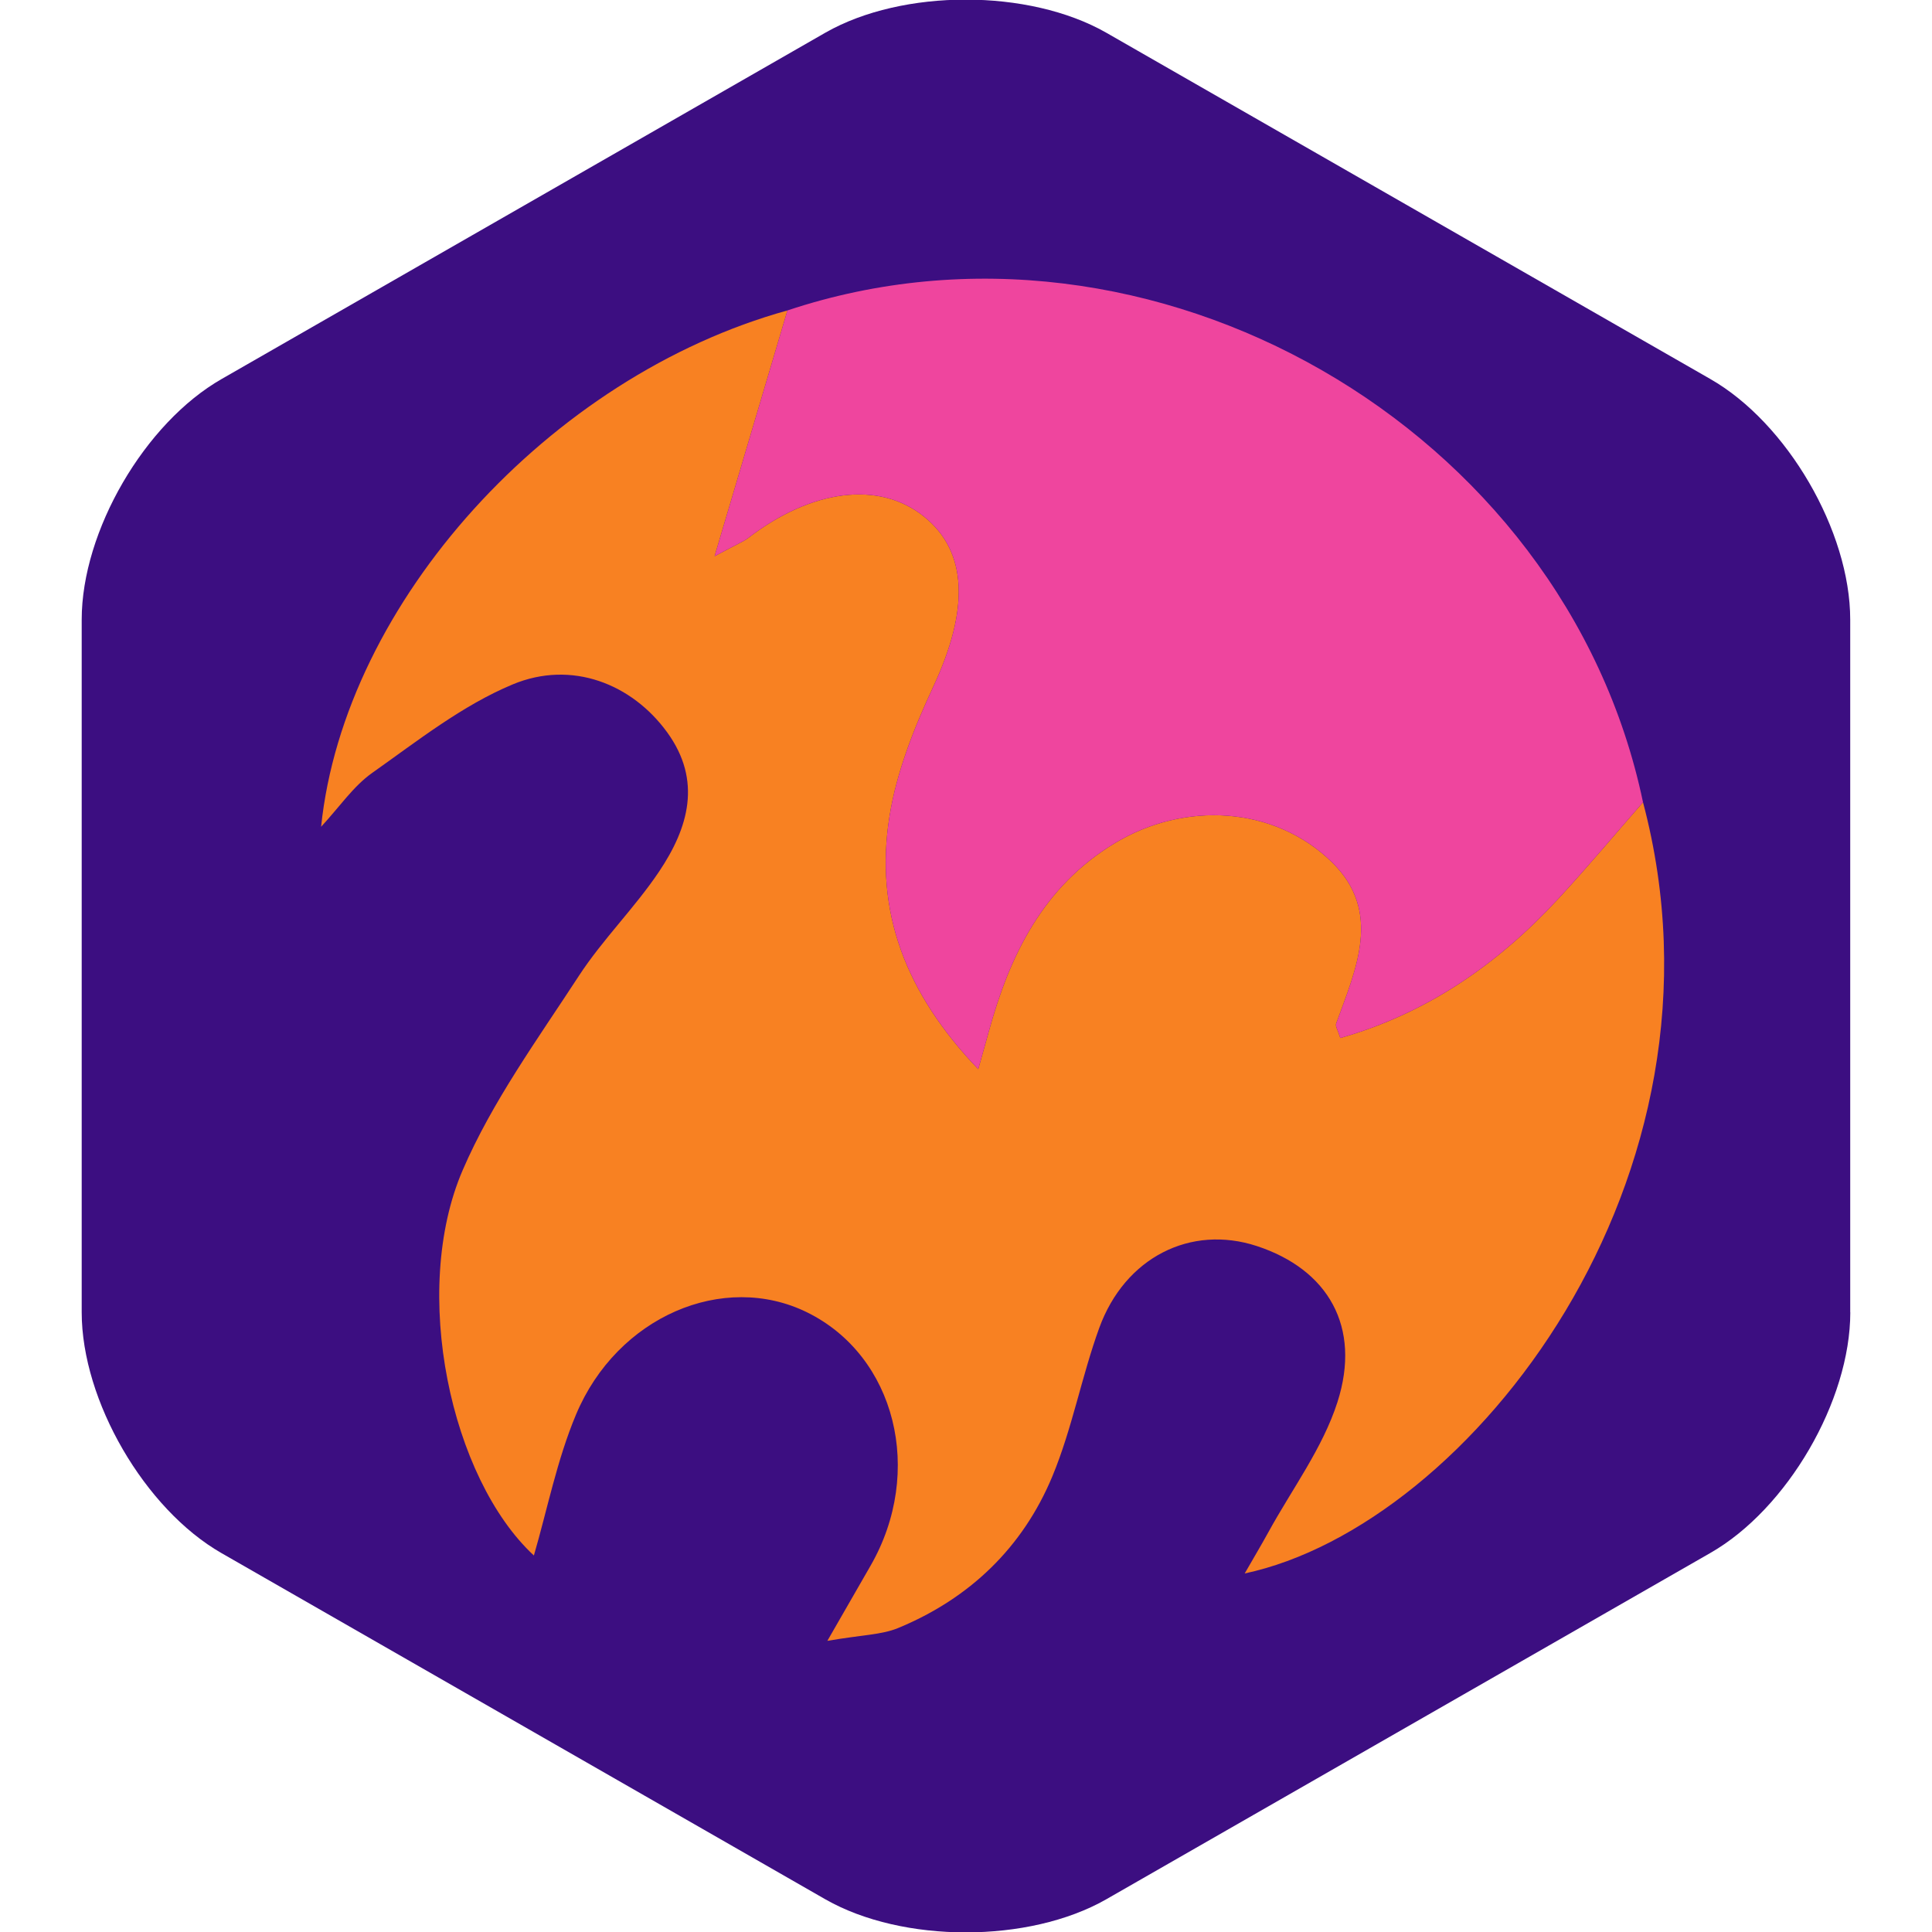
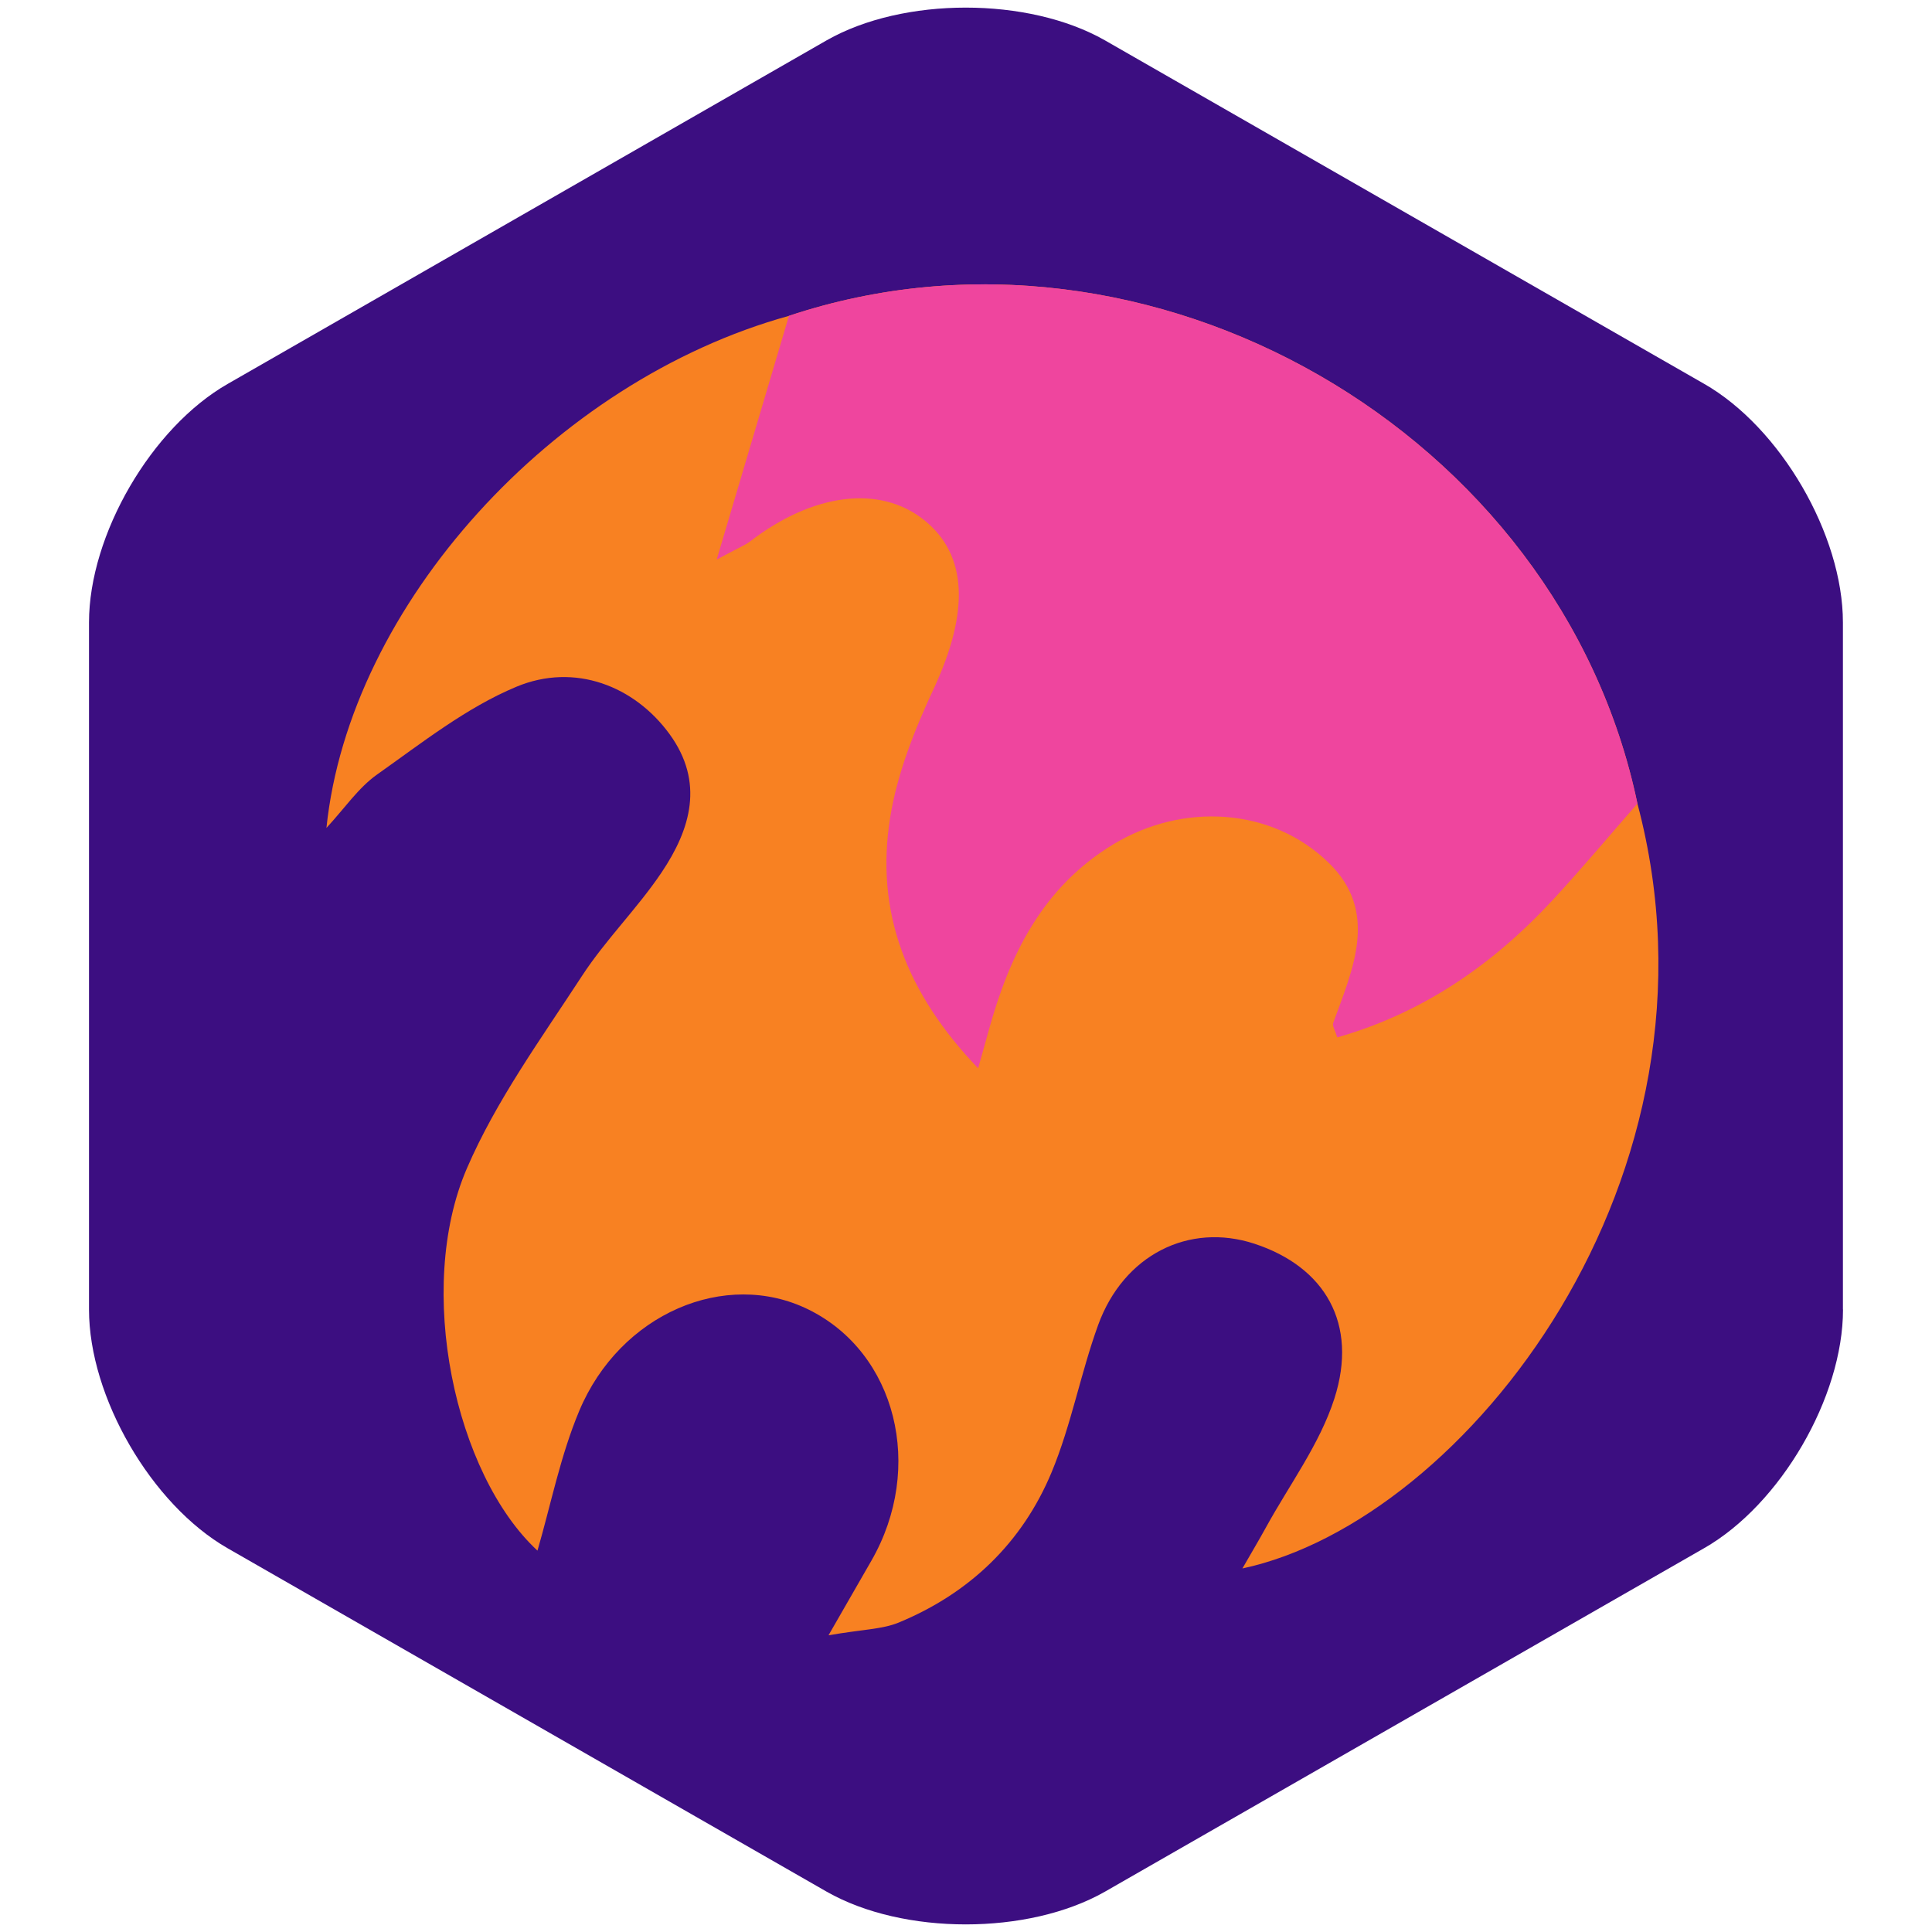
- <svg xmlns="http://www.w3.org/2000/svg" version="1.1" id="Layer_1" x="0px" y="0px" width="864px" height="864px" viewBox="0 0 864 864" enable-background="new 0 0 864 864" xml:space="preserve">
-   <g>
-     <path fill="#3C0E81" d="M827.464,586.878c0,39.548-28.18,87.997-62.68,107.668L494.608,849.44   c-34.532,19.644-90.892,19.644-125.403,0L99.032,694.546c-34.314-19.671-62.496-68.141-62.496-107.668V277.096   c0-39.545,28.182-87.995,62.686-107.663L369.206,14.561c34.511-19.645,90.871-19.645,125.403,0L764.76,169.433   c34.503,19.668,62.667,68.142,62.667,107.663v309.782H827.464z" />
-     <path fill-rule="evenodd" clip-rule="evenodd" fill="#F88122" d="M734.759,358.763c44.64,168.228-77.777,323.533-178.126,344.899   c4.105-7.139,7.442-12.737,10.584-18.446c10.58-19.297,24.297-37.6,30.895-58.182c10.819-33.742-4.265-59.356-36.045-69.79   c-29.536-9.693-59.008,5.016-70.502,36.682c-7.901,21.781-12.093,45-20.957,66.324c-13.218,31.781-36.97,54.606-68.976,67.818   c-7.362,3.044-15.987,3.03-31.636,5.731c9.043-15.729,14.163-24.642,19.291-33.552c24.223-42.062,11.236-93.917-28.394-113.379   c-37.315-18.321-84.869,1.813-103.297,45.738c-8.52,20.307-12.821,42.377-18.839,63.019   c-37.198-34.447-55.248-118.02-31.862-172.284c13.247-30.728,33.509-58.581,51.939-86.868   c10.687-16.392,24.981-30.411,35.898-46.678c13.118-19.547,19.374-40.653,3.591-62.354c-15.678-21.554-42.622-32.405-69.101-21.349   c-22.531,9.401-42.538,25.259-62.758,39.541c-8.507,6.014-14.699,15.312-22.866,24.107   C153.98,269.331,245.91,168.214,352.162,138.826c-2.422,8.182-4.842,16.36-7.271,24.537c-7.811,26.35-15.621,52.697-25.312,85.366   c10.425-5.607,12.951-6.561,15-8.134c28.458-21.891,58.558-25.647,78.513-9.697c19.841,15.866,20.35,41.734,4.315,76.148   c-8.577,18.407-16.393,38.032-19.591,57.902c-6.871,42.668,7.219,79.289,39.658,113.185c2.366-8.462,3.54-12.559,4.658-16.668   c9.409-34.411,24.37-65.037,56.403-84.397c31.068-18.775,71.214-16.756,97.067,8.445c22.708,22.145,10.825,47.814,1.939,72.245   c-0.436,1.167,0.788,2.934,1.865,6.435c38.829-11.051,70.406-33.01,97.395-62.192C709.819,387.92,722.132,373.194,734.759,358.763z   " />
-     <path fill-rule="evenodd" clip-rule="evenodd" fill="#EF459E" d="M734.759,358.763c-12.627,14.431-24.939,29.157-37.957,43.236   c-26.988,29.182-58.565,51.141-97.395,62.192c-1.077-3.501-2.301-5.268-1.865-6.435c8.886-24.431,20.769-50.101-1.939-72.245   c-25.854-25.201-65.999-27.22-97.067-8.445c-32.033,19.36-46.994,49.986-56.403,84.397c-1.118,4.109-2.292,8.206-4.658,16.668   c-32.439-33.896-46.529-70.517-39.658-113.185c3.198-19.87,11.015-39.495,19.591-57.902c16.035-34.414,15.526-60.283-4.315-76.148   c-19.955-15.95-50.055-12.194-78.513,9.697c-2.049,1.574-4.575,2.527-15,8.134c9.691-32.669,17.501-59.017,25.312-85.366   c2.429-8.177,4.848-16.354,7.271-24.537C514.654,84.726,699.723,191.11,734.759,358.763z" />
-   </g>
+ <svg xmlns="http://www.w3.org/2000/svg" enable-background="new 0 0 792 792" version="1.1" viewBox="0 0 792 792" xml:space="preserve">
+   <path d="m755.52 536.8c0 35.953-25.617 79.998-56.981 97.882l-245.62 140.81c-31.392 17.858-82.629 17.858-114 0l-245.62-140.81c-31.194-17.884-56.814-61.946-56.814-97.882v-281.62c0-35.951 25.621-79.997 56.987-97.877l245.44-140.79c31.375-17.858 82.612-17.858 114 0l245.6 140.79c31.366 17.881 56.97 61.949 56.97 97.877v281.62h0.033z" fill="#3C0E81" />
+   <path d="m671.24 329.42c-31.852-152.41-200.1-249.13-347.82-199.94-96.594 26.718-180.17 118.64-189.6 209.92 7.425-7.997 13.055-16.449 20.788-21.917 18.383-12.983 36.57-27.399 57.053-35.945 24.071-10.051 48.566-0.187 62.819 19.408 14.348 19.728 8.66 38.915-3.265 56.687-9.925 14.788-22.92 27.533-32.634 42.435-16.757 25.716-35.176 51.037-47.219 78.973-21.261 49.333-4.852 125.31 28.966 156.62 5.472-18.764 9.381-38.828 17.126-57.289 16.753-39.933 59.985-58.237 93.908-41.58 36.029 17.692 47.834 64.833 25.812 103.07-4.66 8.101-9.315 16.204-17.536 30.503 14.226-2.456 22.066-2.444 28.762-5.212 29.095-12.01 50.689-32.762 62.705-61.652 8.06-19.387 11.87-40.494 19.052-60.297 10.449-28.788 37.242-42.159 64.096-33.348 28.89 9.485 42.603 32.771 32.766 63.448-5.996 18.71-18.467 35.351-28.084 52.893-2.857 5.189-5.892 10.279-9.623 16.77 91.224-19.425 202.52-160.61 161.93-313.55z" clip-rule="evenodd" fill="#F88122" fill-rule="evenodd" />
+   <path d="m671.24 329.42c-11.481 13.119-22.673 26.507-34.509 39.306-24.535 26.529-53.242 46.492-88.54 56.538-0.979-3.183-2.092-4.788-1.695-5.848 8.076-22.211 18.881-45.547-1.764-65.68-23.503-22.91-60-24.745-88.244-7.677-29.122 17.6-42.723 45.442-51.276 76.726-1.018 3.736-2.085 7.461-4.234 15.153-29.491-30.813-42.301-64.107-36.054-102.9 2.908-18.064 10.014-35.905 17.81-52.639 14.576-31.286 14.115-54.803-3.922-69.227-18.141-14.5-45.504-11.085-71.375 8.816-1.863 1.43-4.16 2.296-13.637 7.395 8.811-29.7 15.911-53.652 23.011-77.607 2.208-7.434 4.408-14.868 6.609-22.307 147.72-49.179 315.97 47.536 347.82 199.95z" clip-rule="evenodd" fill="#EF459E" fill-rule="evenodd" />
</svg>
